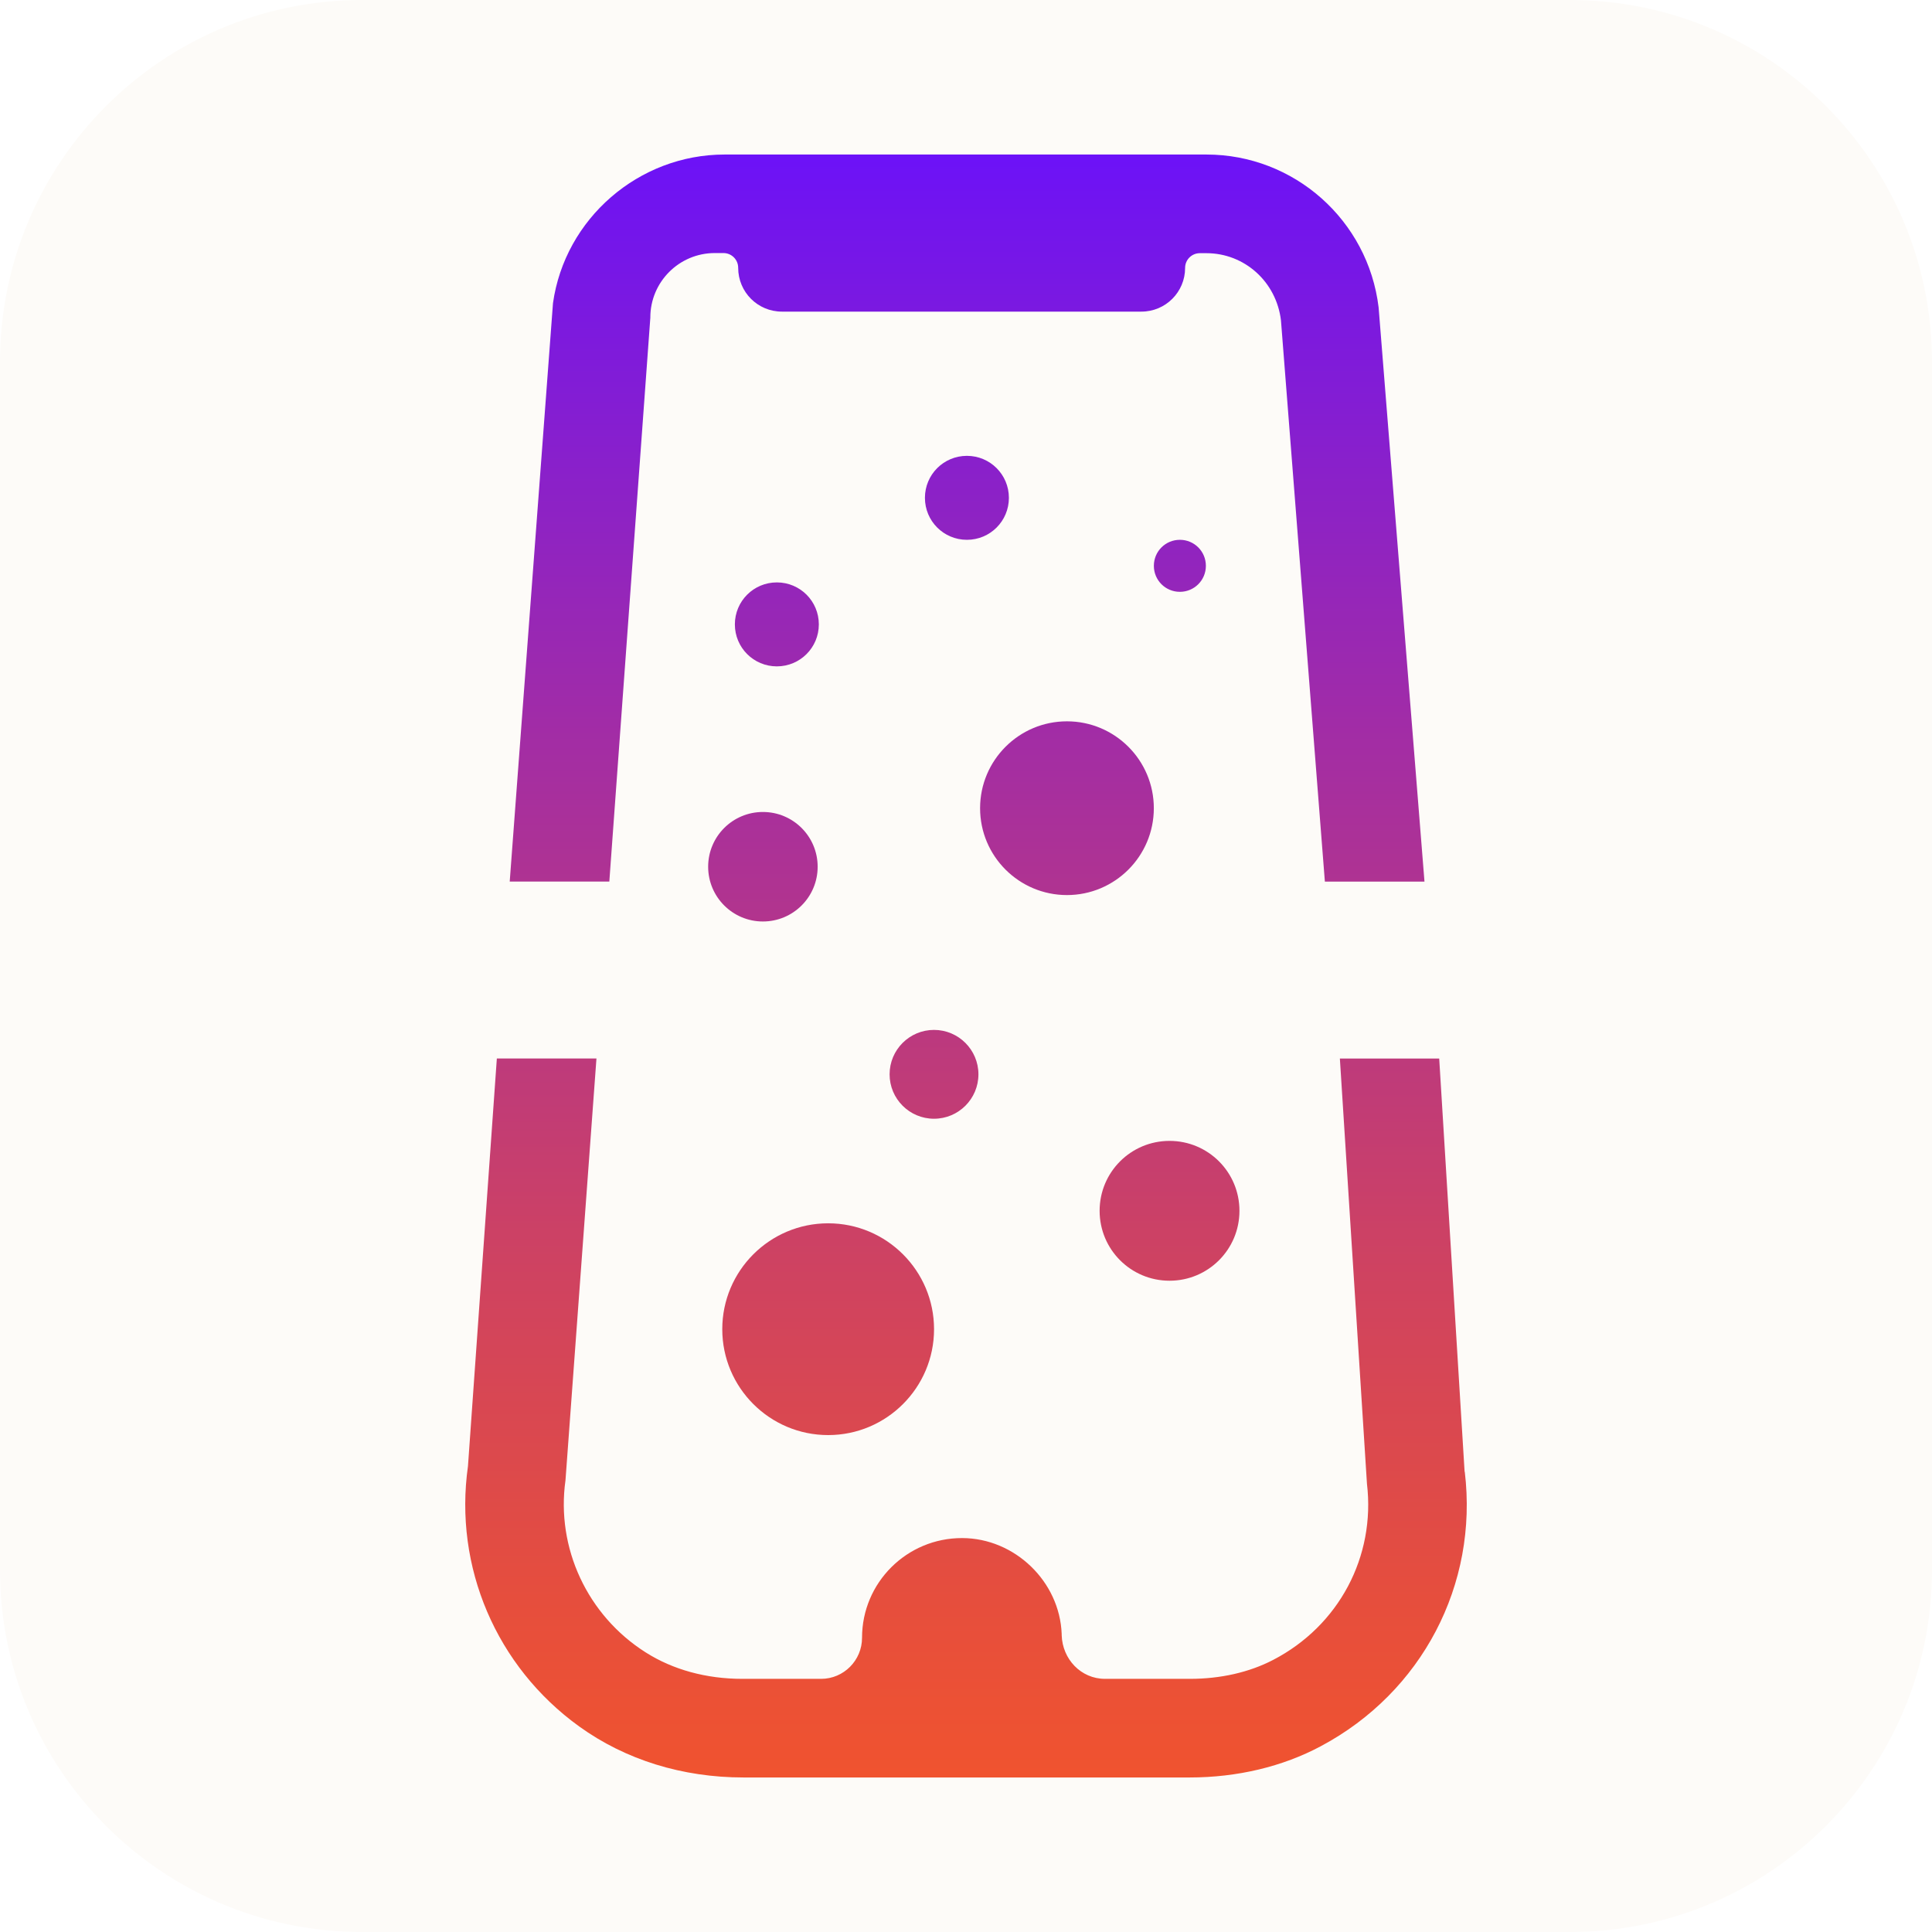
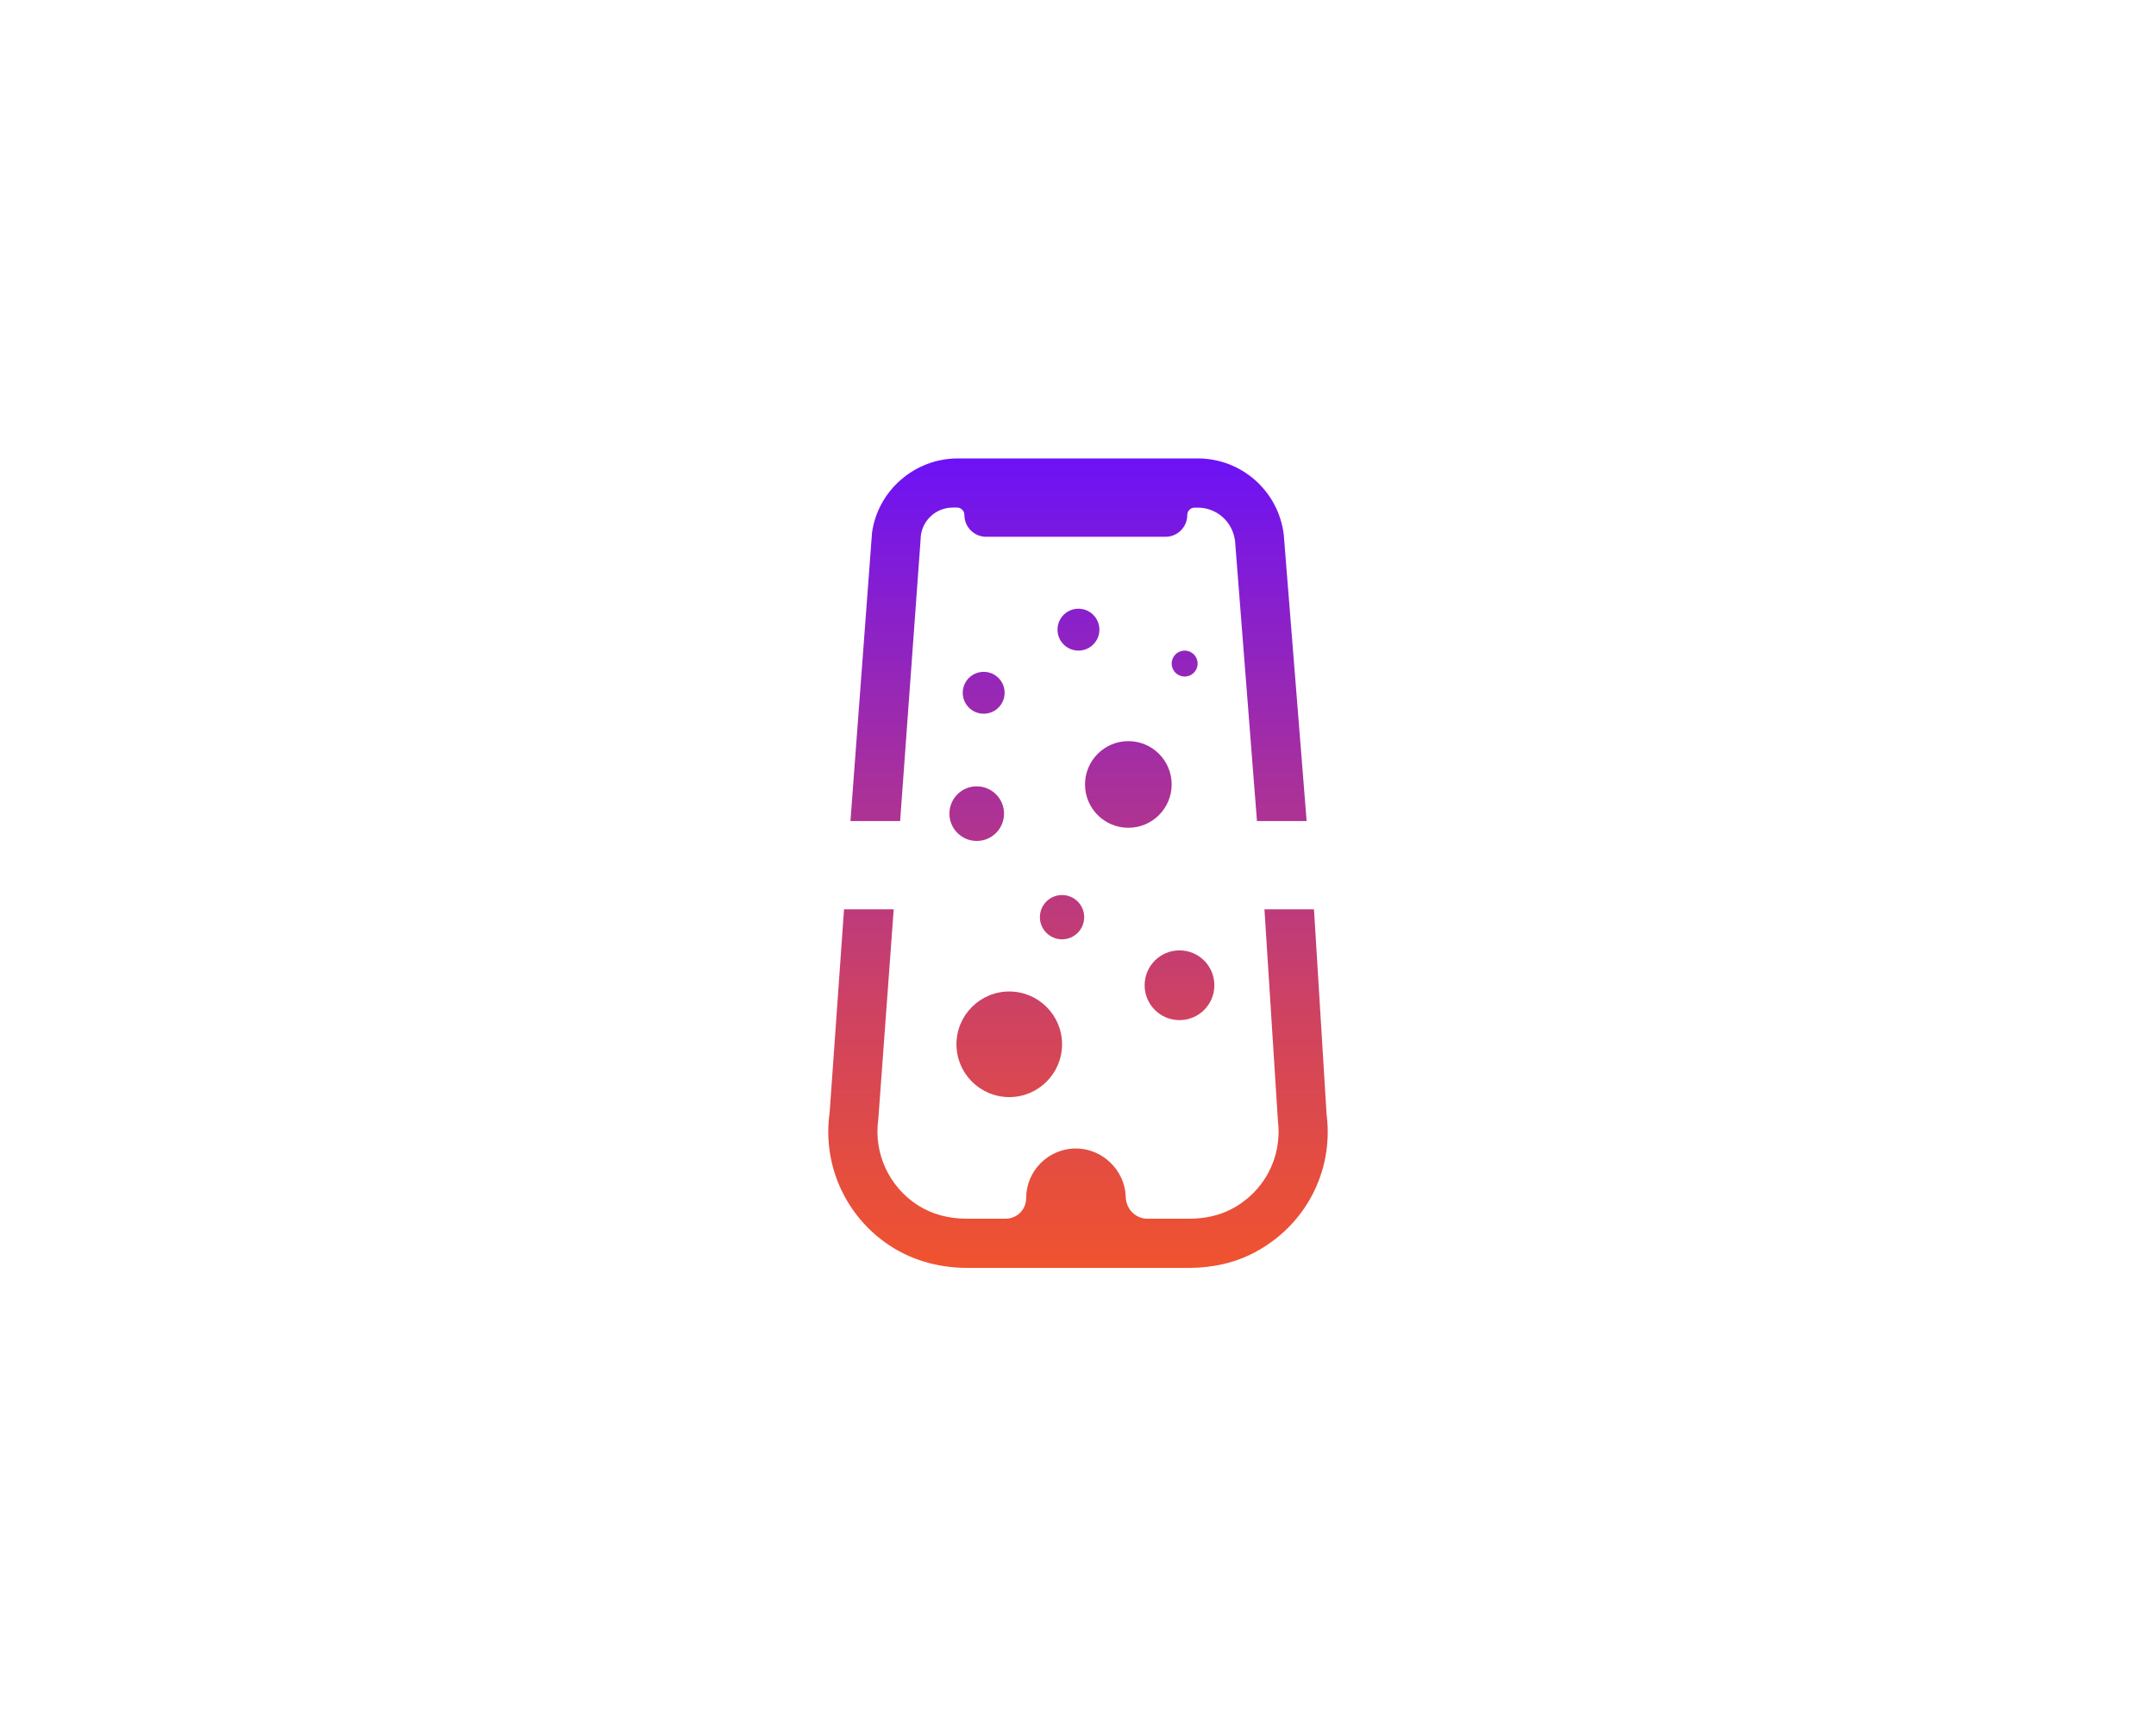
- <svg xmlns="http://www.w3.org/2000/svg" viewBox="354.00 226.39 572 572">
+ <svg xmlns="http://www.w3.org/2000/svg" id="Capa_1" data-name="Capa 1" viewBox="0 0 1280 1024">
  <defs>
    <style>
      .cls-1 {
        fill: url(#Degradado_sin_nombre_3);
      }
    </style>
    <linearGradient id="Degradado_sin_nombre_3" data-name="Degradado sin nombre 3" x1="640" y1="527.36" x2="640" y2="1007.86" gradientTransform="translate(0 1280) scale(1 -1)" gradientUnits="userSpaceOnUse">
      <stop offset="0" stop-color="#f0532f" />
      <stop offset=".11" stop-color="#e64e3d" />
      <stop offset=".32" stop-color="#ce4262" />
      <stop offset=".61" stop-color="#a72f9e" />
      <stop offset=".97" stop-color="#7114ef" />
      <stop offset="1" stop-color="#6c12f8" />
    </linearGradient>
  </defs>
-   <rect x="354.00" y="226.39" width="572" height="572" rx="107.2" fill="#FDFBF8" />
  <path class="cls-1" d="M567.84,619.92c0-17.3,14.05-31.35,31.35-31.35s31.35,14.05,31.35,31.35-14.05,31.35-31.35,31.35-31.35-14.05-31.35-31.35ZM584,423.68c6.87,0,12.43-5.55,12.43-12.43s-5.55-12.43-12.43-12.43-12.43,5.55-12.43,12.43,5.55,12.43,12.43,12.43ZM563.66,483c0,8.95,7.25,16.21,16.21,16.21s16.21-7.25,16.21-16.21-7.25-16.21-16.21-16.21-16.21,7.25-16.21,16.21ZM643.68,544.46c0-7.25-5.89-13.15-13.15-13.15s-13.15,5.89-13.15,13.15,5.89,13.15,13.15,13.15,13.15-5.89,13.15-13.15ZM546.62,320.47h-.08v-.08c0-10.54,8.55-19.08,19.08-19.08h2.57c2.41,0,4.36,1.95,4.36,4.36h0c0,7.22,5.81,12.98,12.94,12.98h106.44c7.18,0,12.94-5.81,12.94-12.94h0c0-2.41,1.95-4.36,4.36-4.36h1.95c11.24,0,20.7,8.42,22.07,19.91l13,166.14h29.49l-13.58-170c-3.11-25.8-25.01-45.26-50.98-45.26h-142.65c-25.43,0-47.29,18.96-50.81,44.01l-12.81,171.24h29.49l12.14-166.93h.08,0ZM711.02,393.91c0-4.27-3.43-7.7-7.7-7.7s-7.7,3.43-7.7,7.7,3.43,7.7,7.7,7.7,7.7-3.43,7.7-7.7ZM787.62,662.14h0l-7.52-122.36h-29.41l8.02,125.88c2.57,21.61-8.34,42.1-27.79,52.18-7.09,3.69-15.6,5.6-24.6,5.6h-25.17c-7.13,0-12.61-5.85-12.82-12.94v-.33c-.58-15.56-13.9-28.37-29.45-28.41-16.39-.04-29.66,13.19-29.66,29.53h0c0,6.68-5.43,12.15-12.11,12.15h-23.34c-10.66,0-20.53-2.7-28.62-7.84-17.26-10.95-26.55-30.94-23.73-50.94l9.17-124.89h-29.49l-8.55,120.7c-4.23,29.82,8.38,59.36,32.94,77.07,13.69,9.87,30.53,15.1,48.66,15.1h132.05c14.06,0,27.54-3.19,38.91-9.29,29.87-15.93,46.58-47.79,42.56-81.22h-.05ZM652.7,373.78c0-6.87-5.55-12.43-12.43-12.43s-12.43,5.55-12.43,12.43,5.55,12.43,12.43,12.43,12.43-5.55,12.43-12.43ZM700.26,605.57c11.45,0,20.7-9.25,20.7-20.7s-9.25-20.7-20.7-20.7-20.7,9.25-20.7,20.7,9.25,20.7,20.7,20.7ZM669.89,491.39c14.2,0,25.72-11.52,25.72-25.72s-11.52-25.72-25.72-25.72-25.72,11.52-25.72,25.72,11.52,25.72,25.72,25.72Z" />
</svg>
